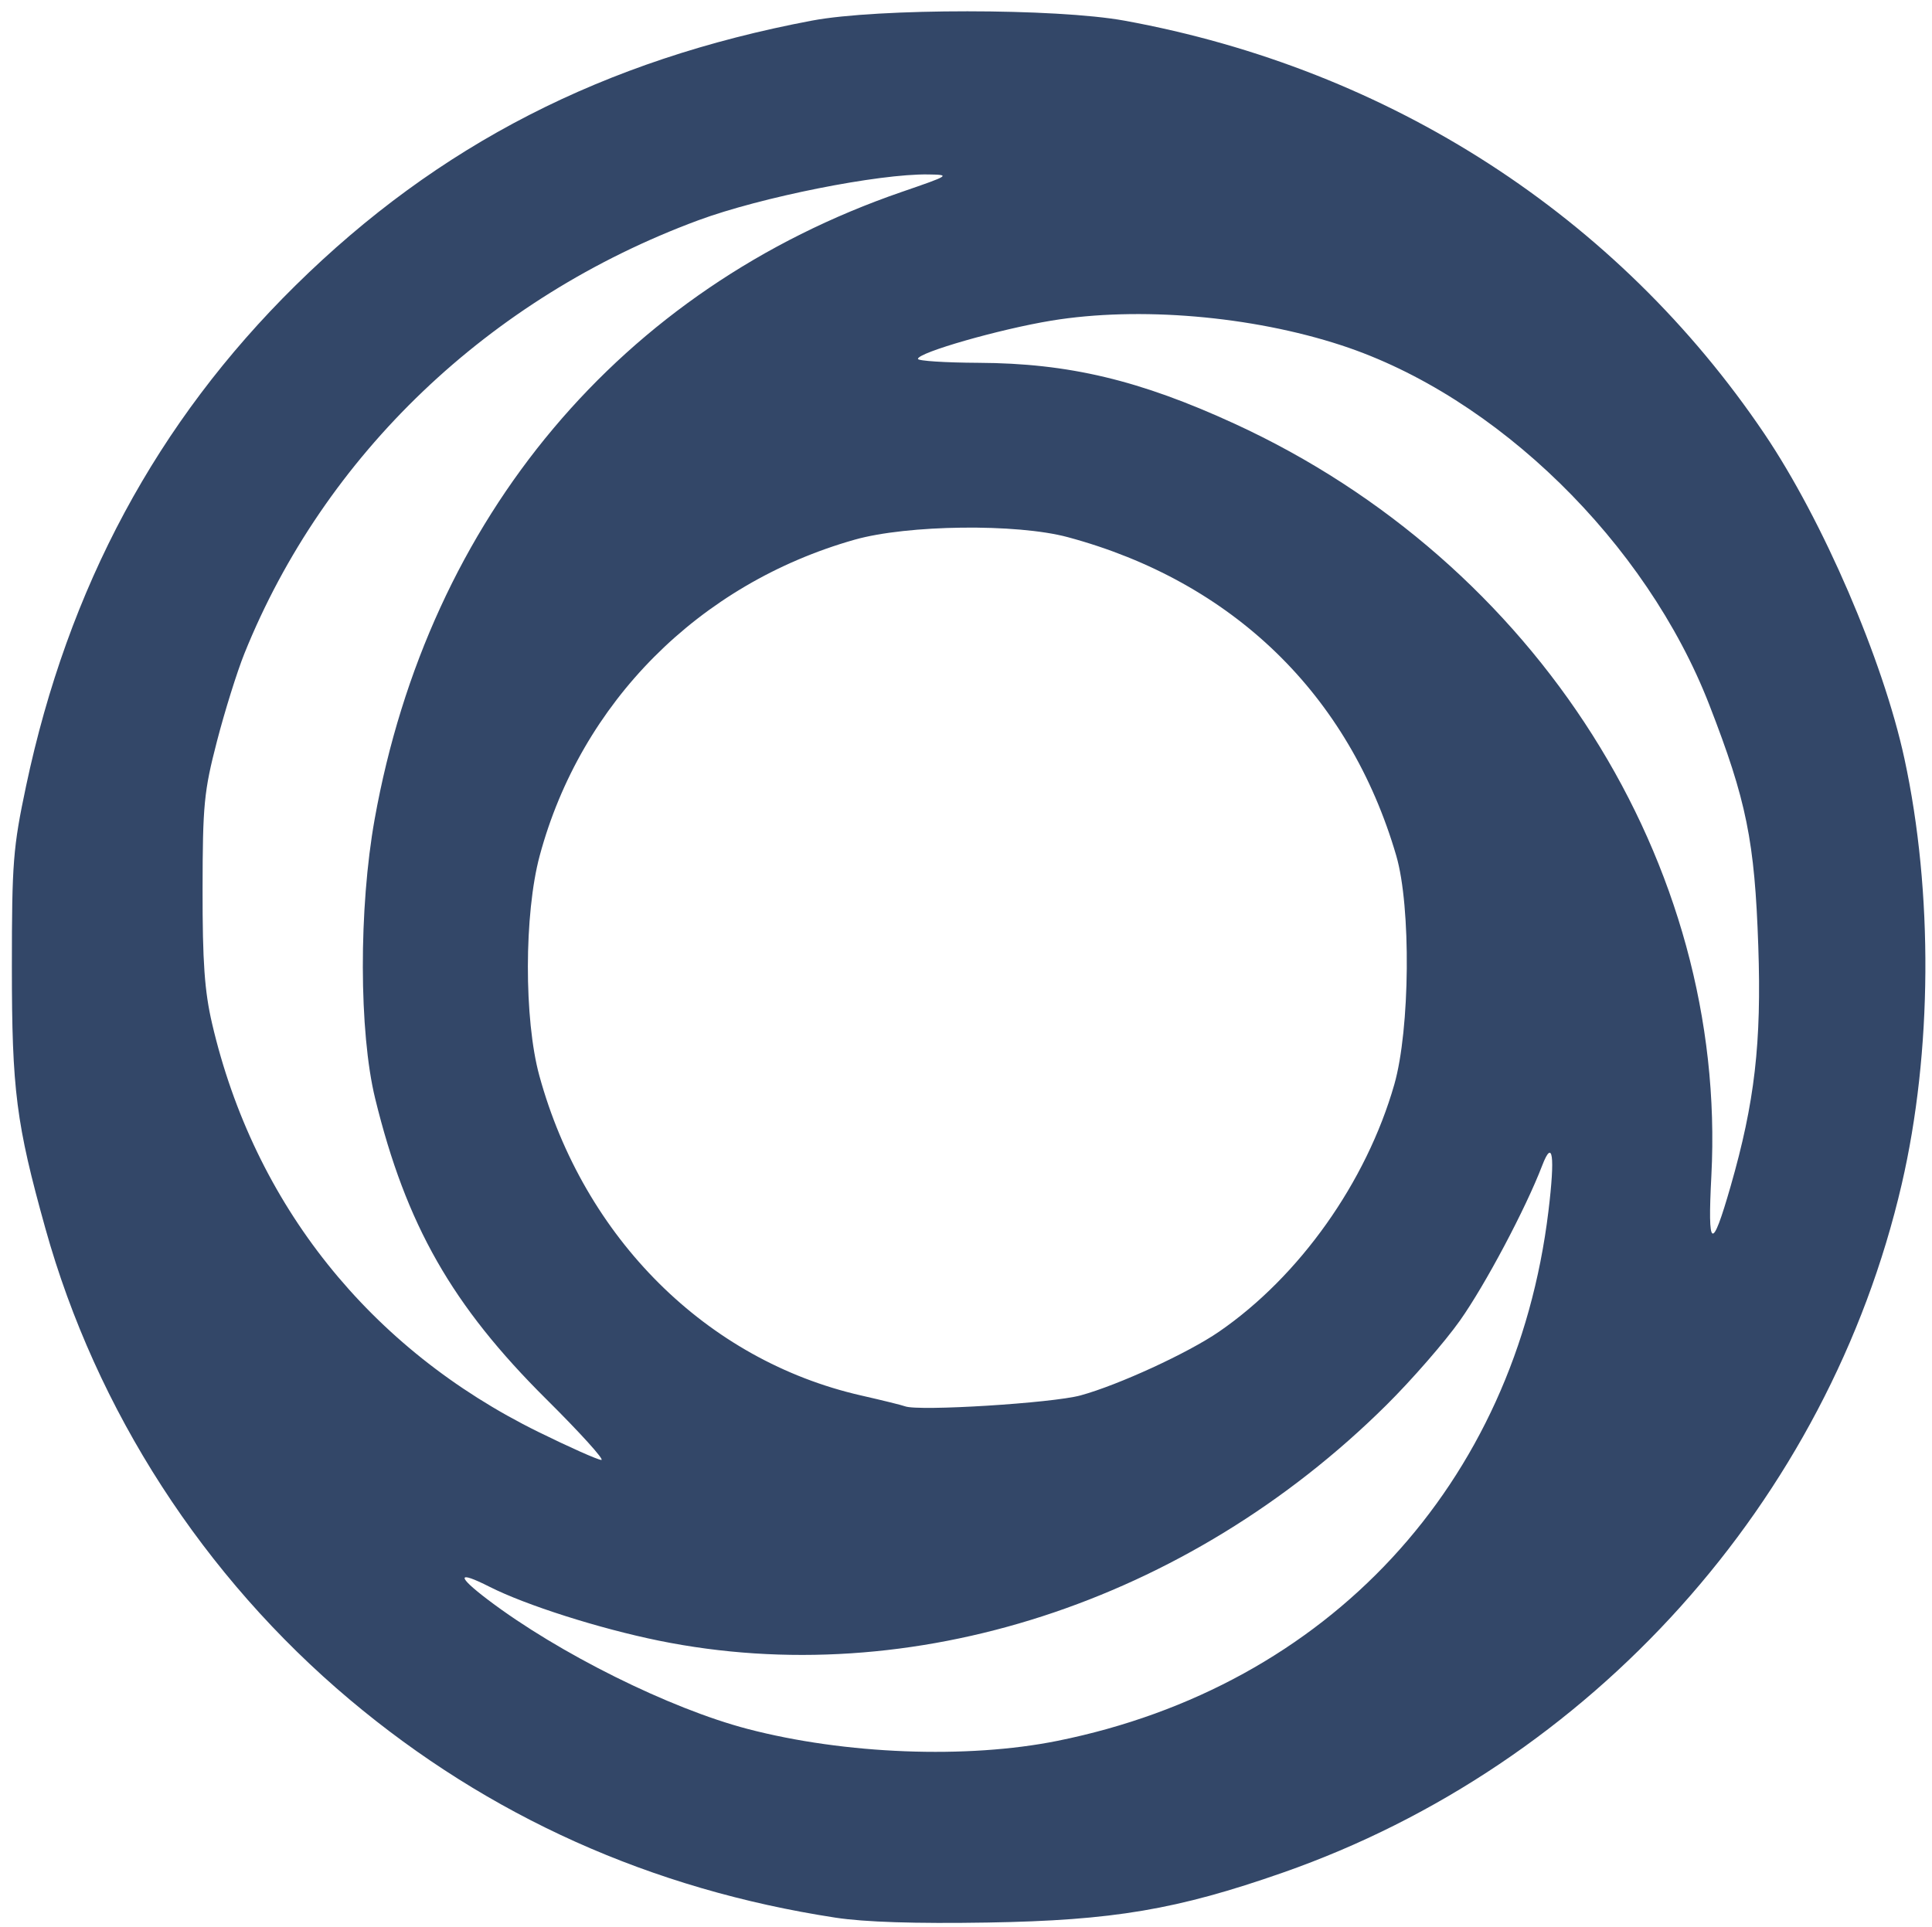
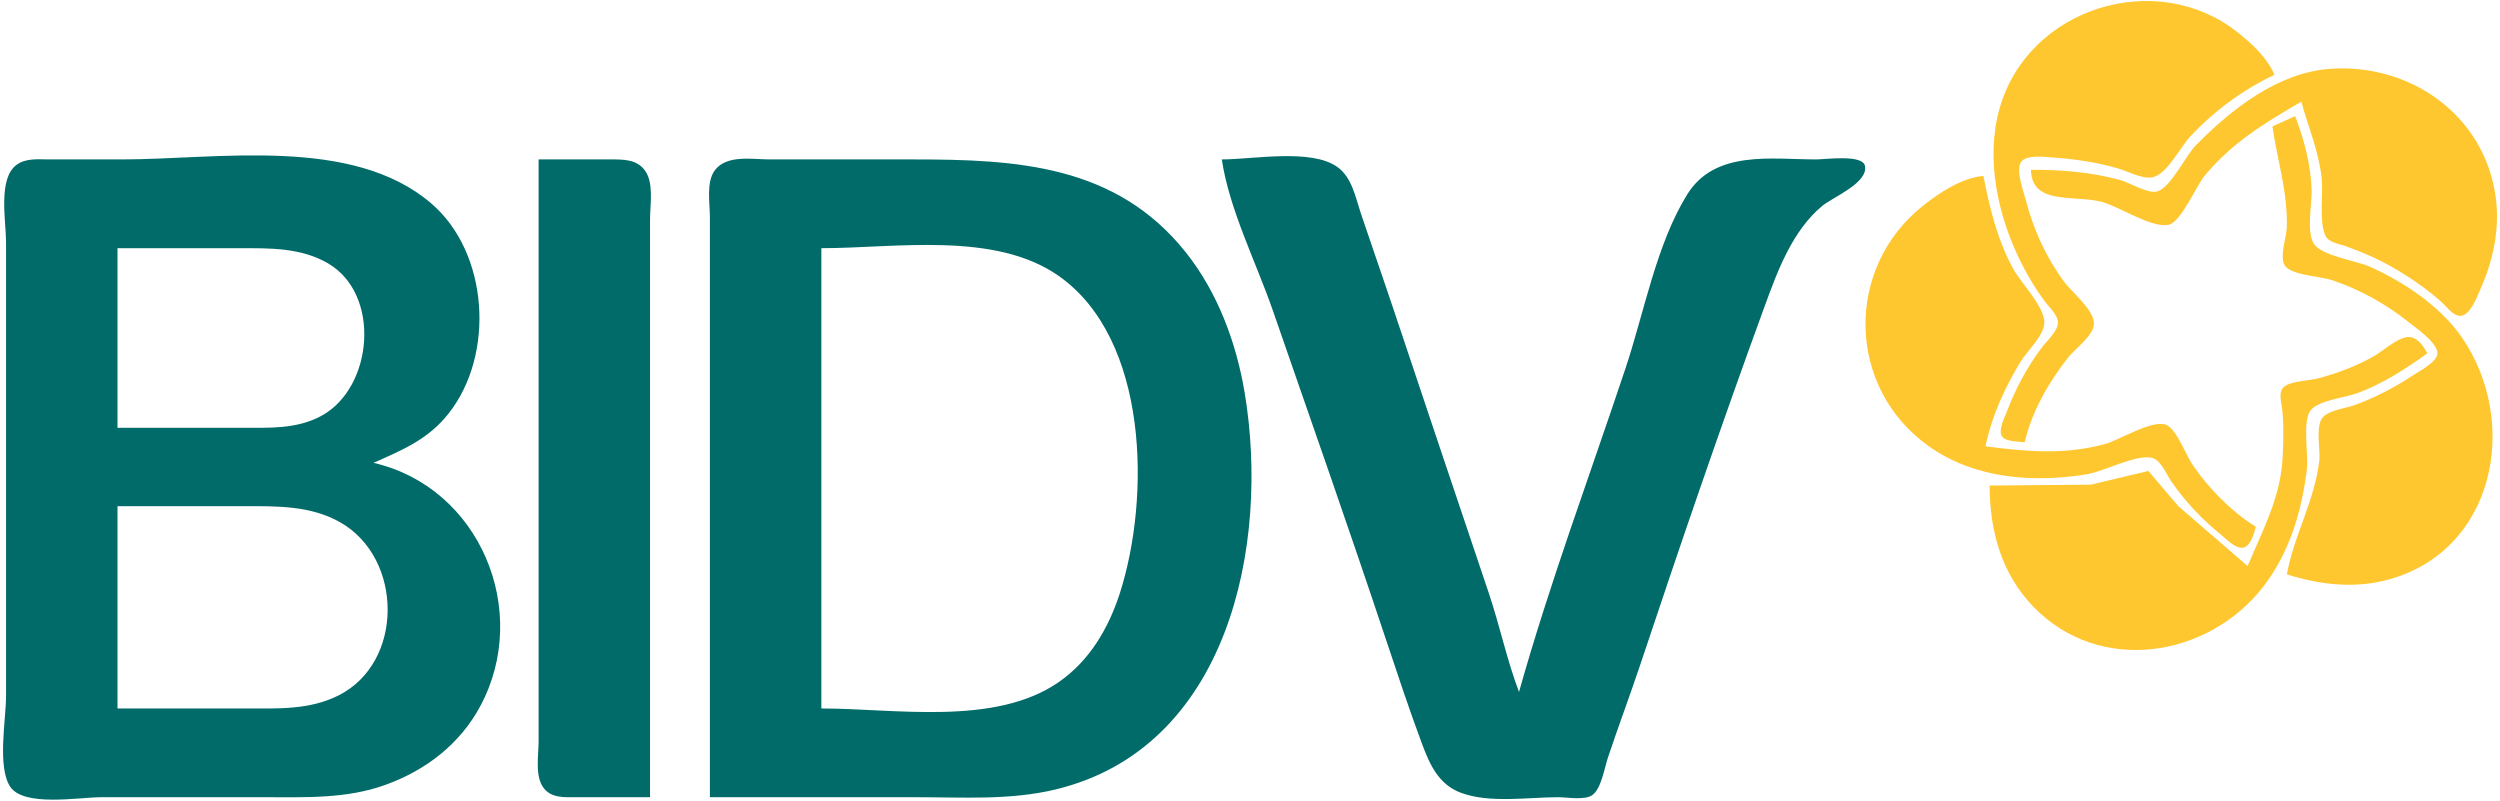
- <svg xmlns="http://www.w3.org/2000/svg" version="1.1" id="svg1" width="374" height="373" viewBox="0 0 374 373">
-   <g id="g1">
-     <path style="fill:#334768;fill-opacity:1" d="M 161.694,371.288 C 126.084,365.822 94.612,351.694 67.753,329.119 39.405,305.292 18.615,273.112 8.785,237.845 3.125,217.538 2.298,211.082 2.299,187.194 c 10e-4,-20.167 0.23,-23.083 2.747,-35 C 13.174,113.721 30.404,81.693 57.173,55.3 84.823,28.038 116.874,11.595 157.194,3.988 c 12.753,-2.406 47.29,-2.398 60.5,0.015 51.383,9.385 95.409,37.82 123.877,80.009 11.306,16.755 22.959,43.798 27.086,62.861 5.597,25.851 5.402,56.861 -0.519,82.407 -14.226,61.38 -60.084,112.403 -119.8,133.294 -20.477,7.164 -32.856,9.258 -57.145,9.666 -13.978,0.235 -23.842,-0.083 -29.5,-0.952 z m 43,-34.225 c 52.375,-10.56 88.638,-49.677 95.052,-102.532 1.309,-10.784 0.839,-14.205 -1.214,-8.843 -3.183,8.313 -11.016,23.077 -15.918,30.005 -2.919,4.125 -9.317,11.477 -14.218,16.338 -38.6,38.282 -92.01,55.582 -140.866,45.628 -11.523,-2.348 -25.757,-6.879 -32.766,-10.43 -6.325,-3.205 -6.442,-2.141 -0.278,2.535 13.631,10.339 35.155,21.045 50.241,24.991 18.823,4.923 42.482,5.833 59.966,2.308 z m -98.901,-66.119 c -18.29,-18.162 -27.191,-33.795 -33.168,-58.25 -3.144,-12.864 -3.188,-36.859 -0.1,-54.081 10.483,-58.46 47.718,-102.764 102.09,-121.472 9.293,-3.197 9.444,-3.298 5.079,-3.366 -9.598,-0.149 -32.416,4.4 -44.5,8.871 -40.522,14.995 -72.4,45.428 -87.889,83.907 -1.408,3.498 -3.8,11.148 -5.314,17 -2.504,9.672 -2.756,12.278 -2.776,28.64 -0.017,14.09 0.384,19.738 1.843,26 8.148,34.977 30.52,62.984 63.136,79.043 6.05,2.979 11.547,5.425 12.216,5.436 0.669,0.011 -4.109,-5.267 -10.617,-11.73 z m 103.401,-0.773 c 7.334,-2.01 20.784,-8.201 26.779,-12.325 15.591,-10.727 28.524,-28.966 33.936,-47.86 3.055,-10.665 3.262,-34.43 0.386,-44.291 -9.098,-31.201 -31.671,-53.097 -63.601,-61.694 -9.878,-2.66 -31.021,-2.406 -41.259,0.495 -30.091,8.526 -52.976,31.5 -60.964,61.2 -3.017,11.216 -3.049,31.68 -0.068,42.565 8.618,31.466 32.415,55.124 62.291,61.927 4.125,0.939 7.95,1.883 8.5,2.097 2.569,1.001 28.524,-0.612 34,-2.113 z m 125.82,-40.477 c 4.673,-16.256 5.999,-27.762 5.359,-46.49 -0.697,-20.397 -2.279,-28.189 -9.49,-46.752 -12.215,-31.443 -41.174,-59.751 -71.189,-69.586 -17.4,-5.702 -39.254,-7.564 -56.156,-4.786 -10.046,1.651 -25.845,6.18 -25.843,7.408 7.6e-4,0.389 5.288,0.73 11.75,0.76 17.447,0.079 31.176,3.348 49.568,11.802 58.475,26.879 95.422,85.186 92.275,145.623 -0.745,14.309 0.068,14.75 3.726,2.022 z" id="path1" />
-   </g>
+ <svg xmlns="http://www.w3.org/2000/svg" version="1.1" id="Layer_1" x="0px" y="0px" viewBox="0 0 1208.24 386.95" style="enable-background:new 0 0 1208.24 386.95;" xml:space="preserve">
+   <style type="text/css">
+ 	.st0{fill:#FFC72F;}
+ 	.st1{fill:#016B69;}
+ </style>
+   <path class="st0" d="M978.53,213.72c3.42-14.79,11.66-29.05,20.96-40.9c3.36-4.28,13.03-11.06,12.49-16.96  c-0.6-6.69-10.73-14.66-14.6-19.95c-8.45-11.52-14.67-25.08-18.22-38.9c-1.12-4.35-4.98-14.35-2.5-18.52  c2.37-4,11.95-2.61,15.84-2.34c10.39,0.71,20.91,2.31,30.92,5.19c4.8,1.38,11.92,5.36,16.92,4.34c6.93-1.41,13.44-14.6,18.09-19.59  c11.38-12.22,25.66-22.85,40.81-29.93c-3.51-8.3-10.98-15.16-17.96-20.66c-39.15-30.9-100.91-11.86-114.81,36.62  c-7.07,24.68-0.93,52.29,10.33,74.82c3.27,6.55,7.22,13.08,11.6,18.95c2.03,2.72,6.2,6.32,6.2,9.98c0,4.17-5.38,8.84-7.72,11.97  c-7.06,9.42-12.76,19.91-16.91,30.92c-1.1,2.9-4.5,9.28-2.35,12.23C969.5,213.54,975.66,213.35,978.53,213.72 M981.53,82.04  c0.36,17.21,20.5,12.1,33.92,15.44c8.5,2.12,24.51,13.01,32.71,11.14c5.97-1.36,13.23-18.7,17.25-23.58  c13.28-16.1,29.13-25.59,46.81-35.91c3.4,12.44,8.4,23.89,9.81,36.91c0.86,7.81-1.35,20.69,1.77,27.71  c1.53,3.43,6.21,3.98,9.38,5.07c7.96,2.77,15.63,6.08,22.94,10.26c8.49,4.85,16.65,10.43,23.94,16.98c2.38,2.14,6.14,7.49,9.89,6.47  c4.35-1.18,7.1-8.95,8.76-12.62c6.3-13.99,9.57-29.65,7.42-44.89c-5.56-39.54-41.25-64.47-79.93-61.76  c-25.34,1.78-47.78,19.56-64.84,36.82c-5.02,5.09-12.06,20.19-18.57,22.39c-4.44,1.5-13.81-4.35-18.33-5.55  C1010.04,83.11,996.35,82.04,981.53,82.04 M1098.24,61.09c2.48,16.85,7.39,31.42,6.97,48.88c-0.12,4.66-4.15,15.51-0.39,19.1  c4.32,4.11,16.57,4.42,22.35,6.36c13.31,4.48,25.96,11.47,36.91,20.24c3.65,2.93,13.91,9.92,13.91,15.07  c0,4.16-8.89,8.69-11.91,10.71c-8.68,5.79-18.14,10.67-27.93,14.27c-4.35,1.59-12.07,2.41-15.36,5.77  c-4.02,4.1-1.25,15.83-1.89,21.22c-2.31,19.56-12.34,36.19-15.67,54.87c15.05,4.81,31.34,6.84,46.89,3.09  c53.55-12.9,66.32-76.23,37.56-117.81c-10.26-14.84-28.18-26.82-44.54-34.05c-6.32-2.8-23.36-5.24-26.9-11.06  c-3.62-5.95-0.88-18.89-1.04-25.71c-0.3-12.06-3.66-24.72-7.97-35.91L1098.24,61.09z" />
+   <path class="st1" d="M180.49,223.69c14.1-6.25,26.47-11.32,36.39-23.94c22.43-28.5,19.28-77.67-8.46-101.45  C170.29,65.6,105.24,77.05,58.79,77.05H23.87c-5.37,0-11.32-0.76-15.91,2.64c-9.05,6.72-5.04,27.25-5.04,37.26v219.46  c0,11.28-4.34,34.19,2.01,43.79c6.56,9.93,33.35,5.09,43.88,5.09h78.81c19.93,0,39.79,0.89,58.86-6.04  c19.34-7.03,35.72-19.56,45.58-37.86C256.9,295.29,231.89,235.47,180.49,223.69z M56.79,119.95h58.86c14.68,0,29.75-0.34,42.89,7.33  c25.67,14.97,21.84,59.84-2.99,73.57c-12.09,6.68-25.61,5.89-38.9,5.89H56.79V119.95z M163.53,336.14  c-14.19,7.1-29.5,6.25-44.89,6.25H56.79v-97.76h60.85c16.06,0,32.44-0.39,46.89,7.86C194.86,269.81,195.39,320.2,163.53,336.14z   M311.52,82.15c-3.99-5.2-10.38-5.1-16.31-5.1H260.3v281.31c0,6.77-1.94,17.11,2.64,22.73c3.83,4.69,9.87,4.2,15.31,4.2h35.91  V105.98C314.16,98.83,316.16,88.18,311.52,82.15z M601.54,189.77c-4.04-24.22-13.06-48.48-28.46-67.83  c-33.59-42.22-81.57-44.89-131.23-44.89h-69.83c-8.32,0-20.6-2.4-26.43,5.09c-4.43,5.71-2.5,16.06-2.5,22.84v280.31h99.76  c22.34,0,44.94,1.54,66.84-3.64C593.74,361.76,613.84,263.48,601.54,189.77z M541.27,286.54c-5.45,17-14.66,32.8-29.59,43.12  c-30.93,21.4-79.11,12.74-114.72,12.74V119.95c35.72,0,83.75-8.33,114.72,13.41C555.25,163.94,555.98,240.58,541.27,286.54z   M901.34,80.19c-1.1-5.71-19.09-3.14-23.56-3.14c-21.79,0-48.94-4.69-62.38,16.96c-14.84,23.91-20.85,57.17-29.73,83.79  c-17.37,52.1-36.66,103.76-51.54,156.62c-5.84-15.45-9.34-32.15-14.63-47.88c-15.32-45.54-30.68-91.08-45.89-136.66  c-5.22-15.66-10.72-31.23-15.96-46.89c-2.58-7.74-4.26-17.26-11.32-22.3c-12.67-9.03-40.86-3.64-55.84-3.64  c3.63,24.22,16.56,49.66,24.6,72.82c18.33,52.8,36.87,105.59,54.54,158.61c5.67,17,11.32,34.09,17.58,50.88  c3.8,10.2,8.05,19.82,19,23.85c13.86,5.09,32.3,2.08,46.89,2.08c4.37,0,12.72,1.59,16.45-1.03c4.32-3.03,5.9-13.14,7.49-17.93  c5.12-15.36,10.84-30.53,15.96-45.89c19.23-57.69,39.03-115.46,59.9-172.58c6.24-17.08,13.43-36.5,27.88-48.42  C885.88,95.25,902.94,88.42,901.34,80.19z" />
+   <path class="st0" d="M1090.26,254.61c-11.94-7.46-22.62-18.36-30.58-29.93c-3.15-4.58-7.67-17.15-12.71-19.33  c-6.52-2.82-22.69,7.34-29.54,9.21c-19.81,5.42-37.88,3.69-57.86,1.15c2.99-14.48,9.31-28.33,16.96-40.9  c3.14-5.16,11.49-12.76,11.51-18.95c0.03-7.66-11.33-19.14-15.06-25.94c-7.65-13.94-11.4-29.41-14.4-44.89  c-10.44,0.92-20.89,7.84-28.93,14.18c-38.38,30.21-37.43,88.48,2.99,116.78c21.99,15.39,49.92,17.41,75.81,13.25  c8.16-1.31,24.29-9.96,31.82-7.91c4.11,1.12,6.85,8.08,9.11,11.34c6.73,9.76,14.72,18.21,23.91,25.68  c2.54,2.07,7.13,6.95,10.76,6.34C1087.78,264.06,1089.39,257.62,1090.26,254.61z" />
+   <path class="st0" d="M1086.27,273.57l-33.48-28.93l-14.49-17.03l-27.84,6.63l-48.88,0.42c0,21.77,5.69,42.67,21.24,58.69  c31.93,32.88,84.28,24.64,111.01-9.81c12.65-16.3,18.67-36.63,21.09-56.86c0.81-6.75-2.35-23.54,1.89-28.5  c4.12-4.82,16.44-5.95,22.35-8.11c12.28-4.48,23.36-11.7,33.92-19.26c-1.71-3.62-5.27-8.67-9.98-7.86  c-5.31,0.91-11.28,6.61-15.96,9.28c-8.38,4.76-17.63,8.21-26.93,10.67c-4.12,1.09-14.21,1.21-16.93,4.61  c-2.09,2.6-0.66,7.29-0.32,10.23c0.88,7.42,0.58,15.48,0.25,22.94C1102.33,240.28,1093.61,256.03,1086.27,273.57z" />
</svg>
